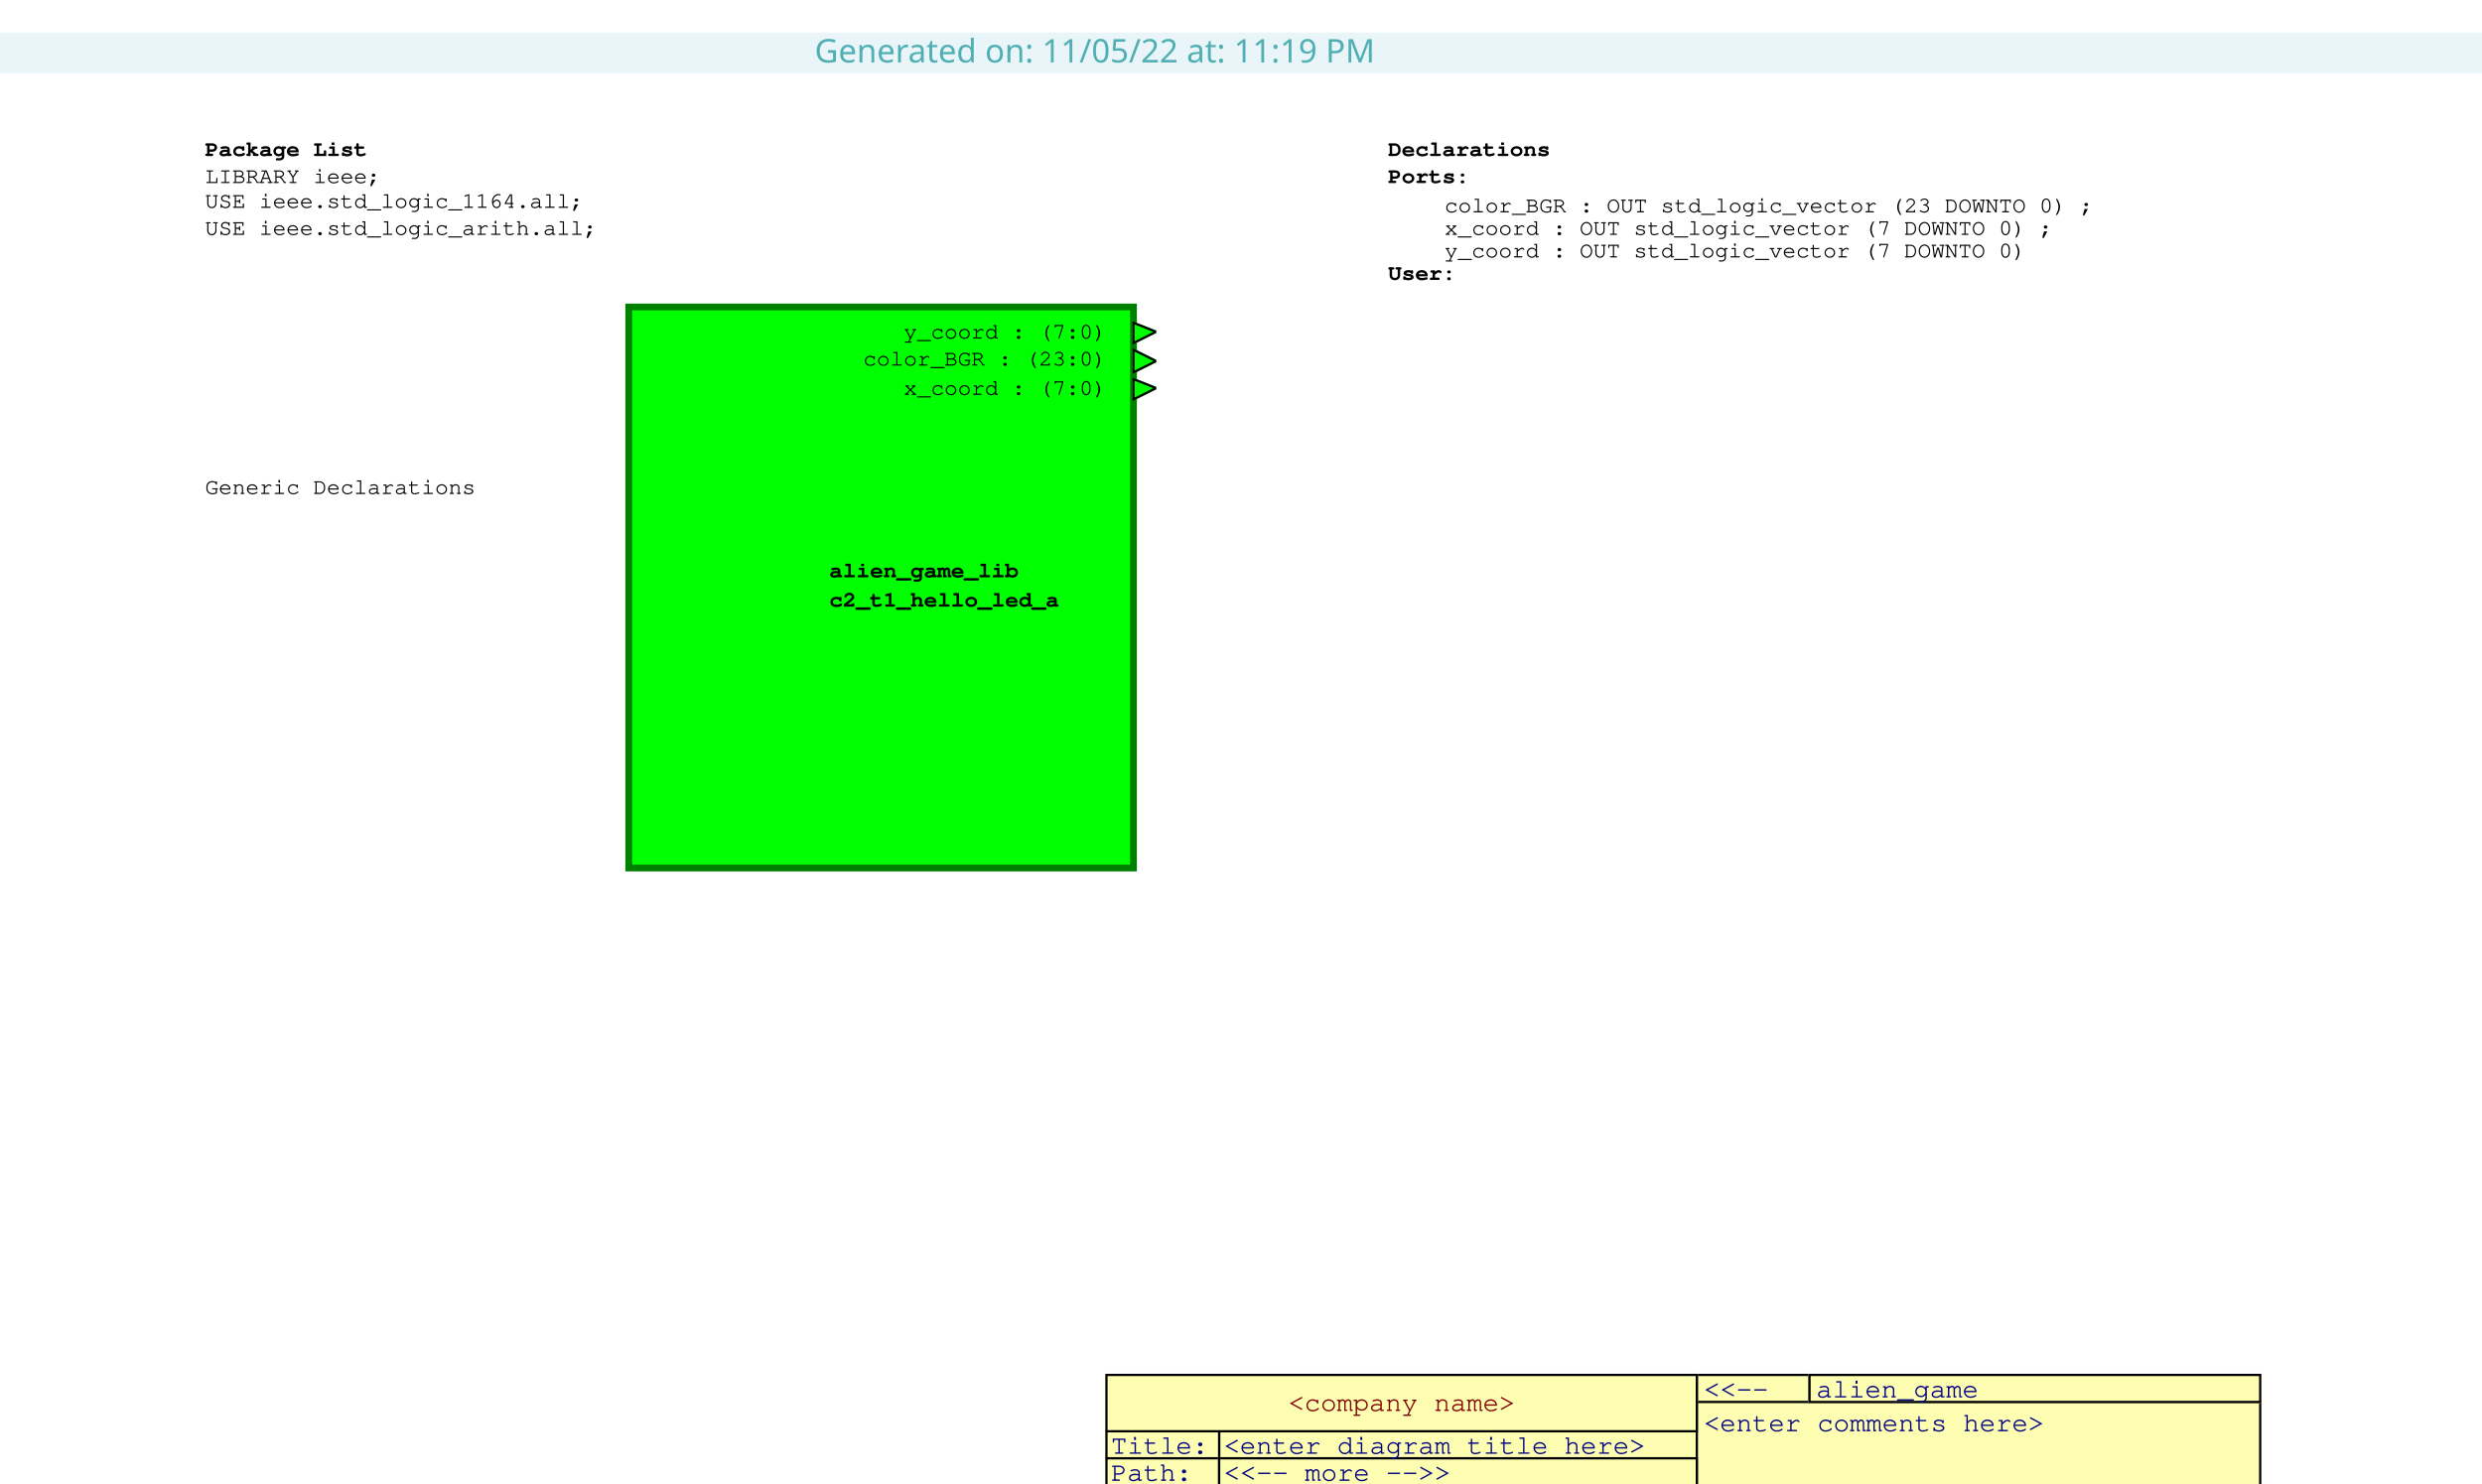
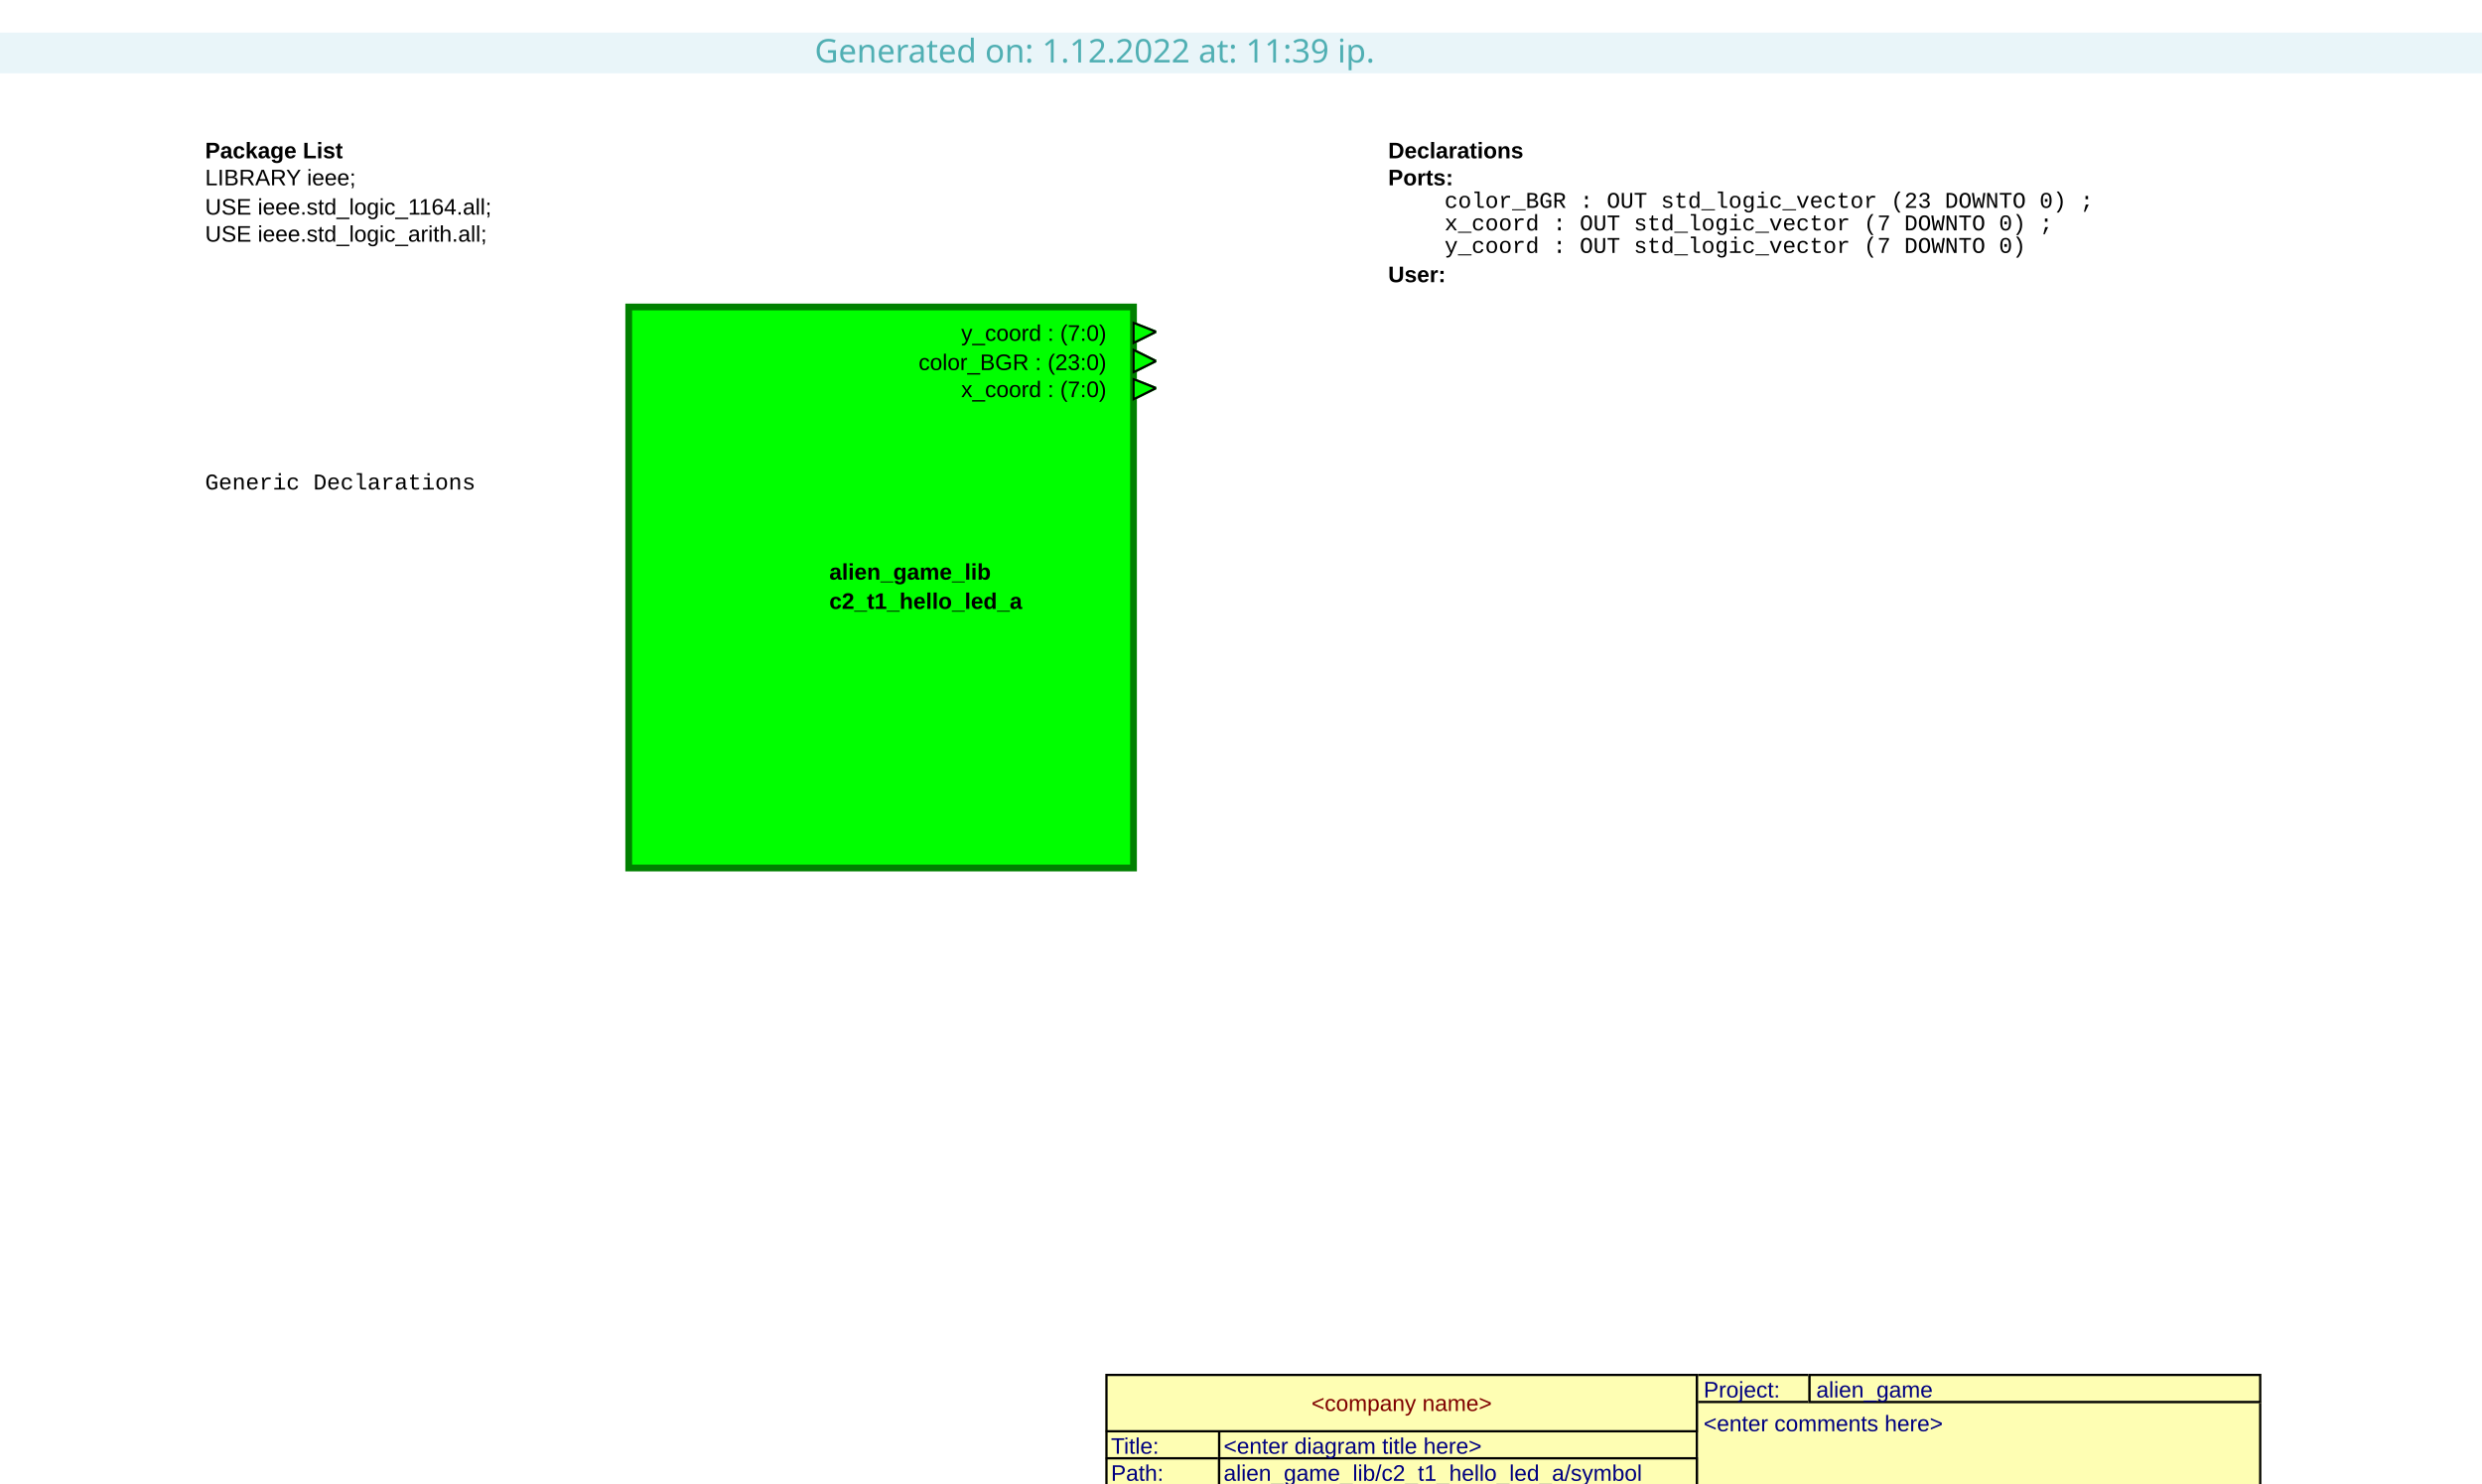
<svg xmlns="http://www.w3.org/2000/svg" version="1.1">
  <g id="viewport" transform="translate(0,-100)">
    <defs>
      <style type="text/css">
.allText {font-family:Sans-Serif;fill:darkcyan;}
.subTitleText {font-size:20;font-weight:bold;}
.normalText {font-size:15;}
.smallText {font-size:12;}
.boldText {font-weight:bold;}
.rightText {text-anchor:end;}
.centerText {text-anchor:middle;}
.dragRect {fill:darkcyan;stroke:none;opacity:0.4;}
</style>
      <symbol id="upArrow" overflow="visible" style="stroke:darkcyan;fill:darkcyan;stroke-width:1;" pointer-events="none">
        <polygon points="5,0 10,5 0,5 5,0" />
      </symbol>
      <symbol id="leftArrow" overflow="visible" style="stroke:darkcyan;fill:darkcyan;stroke-width:1;" pointer-events="none">
        <polygon points="0,5 5,0 5,10 0,5" />
      </symbol>
      <symbol id="rightArrow" overflow="visible" style="stroke:darkcyan;fill:darkcyan;stroke-width:1;" pointer-events="none">
        <polygon points="5,0 10,5 5,10 5,0" />
      </symbol>
      <symbol id="downArrow" overflow="visible" style="stroke:darkcyan;fill:darkcyan;stroke-width:1;" pointer-events="none">
        <polygon points="0,0 5,5 10,0 0,0" />
      </symbol>
    </defs>
    <svg id="mainMap" x="0" y="150" viewBox="0 0 917 617" width="912" height="512">
      <clipPath id="SVG_Clip">
        <rect x="0" y="0" width="917" height="617" />
      </clipPath>
      <g id="hds_models" style="clip-path:url(#SVG_Clip)">
        <rect id="r0" stroke="rgb(0,255,0)" fill="rgb(0,255,0)" stroke-width="1px" stroke-dasharray="" y="76px" x="188px" width="224px" height="249px" rx="0" ry="0" />
        <rect id="r0" stroke="rgb(0,128,0)" fill="none" stroke-width="3px" stroke-dasharray="" y="76px" x="188px" width="224px" height="249px" rx="0" ry="0" />
        <rect id="r0" stroke="rgb(254,254,179)" fill="rgb(254,254,179)" stroke-width="1px" stroke-dasharray="" y="600px" x="450px" width="212px" height="12px" rx="0" ry="0" />
        <rect id="r0" stroke="rgb(0,0,0)" fill="none" stroke-width="1px" stroke-dasharray="" y="600px" x="450px" width="212px" height="12px" rx="0" ry="0" />
        <rect id="r0" stroke="rgb(254,254,179)" fill="rgb(254,254,179)" stroke-width="1px" stroke-dasharray="" y="550px" x="662px" width="50px" height="12px" rx="0" ry="0" />
        <rect id="r0" stroke="rgb(0,0,0)" fill="none" stroke-width="1px" stroke-dasharray="" y="550px" x="662px" width="50px" height="12px" rx="0" ry="0" />
        <rect id="r0" stroke="rgb(254,254,179)" fill="rgb(254,254,179)" stroke-width="1px" stroke-dasharray="" y="575px" x="450px" width="212px" height="12px" rx="0" ry="0" />
        <rect id="r0" stroke="rgb(0,0,0)" fill="none" stroke-width="1px" stroke-dasharray="" y="575px" x="450px" width="212px" height="12px" rx="0" ry="0" />
        <rect id="r0" stroke="rgb(254,254,179)" fill="rgb(254,254,179)" stroke-width="1px" stroke-dasharray="" y="575px" x="400px" width="50px" height="12px" rx="0" ry="0" />
        <rect id="r0" stroke="rgb(0,0,0)" fill="none" stroke-width="1px" stroke-dasharray="" y="575px" x="400px" width="50px" height="12px" rx="0" ry="0" />
        <rect id="r0" stroke="rgb(254,254,179)" fill="rgb(254,254,179)" stroke-width="1px" stroke-dasharray="" y="562px" x="662px" width="250px" height="50px" rx="0" ry="0" />
        <rect id="r0" stroke="rgb(0,0,0)" fill="none" stroke-width="1px" stroke-dasharray="" y="562px" x="662px" width="250px" height="50px" rx="0" ry="0" />
        <rect id="r0" stroke="rgb(254,254,179)" fill="rgb(254,254,179)" stroke-width="1px" stroke-dasharray="" y="550px" x="712px" width="200px" height="12px" rx="0" ry="0" />
        <rect id="r0" stroke="rgb(0,0,0)" fill="none" stroke-width="1px" stroke-dasharray="" y="550px" x="712px" width="200px" height="12px" rx="0" ry="0" />
        <rect id="r0" stroke="rgb(254,254,179)" fill="rgb(254,254,179)" stroke-width="1px" stroke-dasharray="" y="550px" x="400px" width="262px" height="25px" rx="0" ry="0" />
        <rect id="r0" stroke="rgb(0,0,0)" fill="none" stroke-width="1px" stroke-dasharray="" y="550px" x="400px" width="262px" height="25px" rx="0" ry="0" />
        <rect id="r0" stroke="rgb(254,254,179)" fill="rgb(254,254,179)" stroke-width="1px" stroke-dasharray="" y="587px" x="400px" width="50px" height="13px" rx="0" ry="0" />
        <rect id="r0" stroke="rgb(0,0,0)" fill="none" stroke-width="1px" stroke-dasharray="" y="587px" x="400px" width="50px" height="13px" rx="0" ry="0" />
        <rect id="r0" stroke="rgb(254,254,179)" fill="rgb(254,254,179)" stroke-width="1px" stroke-dasharray="" y="600px" x="400px" width="50px" height="12px" rx="0" ry="0" />
        <rect id="r0" stroke="rgb(0,0,0)" fill="none" stroke-width="1px" stroke-dasharray="" y="600px" x="400px" width="50px" height="12px" rx="0" ry="0" />
        <rect id="r0" stroke="rgb(254,254,179)" fill="rgb(254,254,179)" stroke-width="1px" stroke-dasharray="" y="587px" x="450px" width="212px" height="13px" rx="0" ry="0" />
        <rect id="r0" stroke="rgb(0,0,0)" fill="none" stroke-width="1px" stroke-dasharray="" y="587px" x="450px" width="212px" height="13px" rx="0" ry="0" />
        <polyline id="r0" stroke="rgb(0,255,0)" fill="rgb(0,255,0)" stroke-width="1px" stroke-dasharray="" points="422, 87,412, 92,412, 83,422, 87" />
        <polyline id="r0" stroke="rgb(0,0,0)" fill="none" stroke-width="1px" stroke-dasharray="" points="422, 87,412, 92,412, 83,422, 87" />
        <polyline id="r0" stroke="rgb(0,255,0)" fill="rgb(0,255,0)" stroke-width="1px" stroke-dasharray="" points="422, 100,412, 105,412, 95,422, 100" />
        <polyline id="r0" stroke="rgb(0,0,0)" fill="none" stroke-width="1px" stroke-dasharray="" points="422, 100,412, 105,412, 95,422, 100" />
        <polyline id="r0" stroke="rgb(0,255,0)" fill="rgb(0,255,0)" stroke-width="1px" stroke-dasharray="" points="422, 112,412, 117,412, 108,422, 112" />
        <polyline id="r0" stroke="rgb(0,0,0)" fill="none" stroke-width="1px" stroke-dasharray="" points="422, 112,412, 117,412, 108,422, 112" />
-         <text x="0" y="9" font-family="courier" fill="rgb(0,0,0)" font-weight="800" font-size="10" text-anchor="start">Package List</text>
-         <text x="0" y="21" font-family="courier" fill="rgb(0,0,0)" font-size="10" text-anchor="start">LIBRARY ieee;</text>
-         <text x="0" y="32" font-family="courier" fill="rgb(0,0,0)" font-size="10" text-anchor="start">USE ieee.std_logic_1164.all;</text>
-         <text x="0" y="44" font-family="courier" fill="rgb(0,0,0)" font-size="10" text-anchor="start">USE ieee.std_logic_arith.all;</text>
-         <text x="525" y="9" font-family="courier" fill="rgb(0,0,0)" font-weight="800" font-size="10" text-anchor="start">Declarations</text>
-         <text x="525" y="21" font-family="courier" fill="rgb(0,0,0)" font-weight="800" font-size="10" text-anchor="start">Ports:</text>
-         <text x="525" y="64" font-family="courier" fill="rgb(0,0,0)" font-weight="800" font-size="10" text-anchor="start">User:</text>
-         <text x="277" y="196" font-family="courier" fill="rgb(0,0,0)" font-weight="800" font-size="10" text-anchor="start">alien_game_lib</text>
-         <text x="277" y="209" font-family="courier" fill="rgb(0,0,0)" font-weight="800" font-size="10" text-anchor="start">c2_t1_hello_led_a</text>
-         <text x="0" y="159" font-family="courier" fill="rgb(0,0,0)" font-size="10" text-anchor="start">Generic Declarations</text>
-         <text x="400" y="90" font-family="courier" fill="rgb(0,0,0)" font-size="10" text-anchor="end">y_coord : (7:0)</text>
-         <text x="550" y="54" font-family="courier" fill="rgb(0,0,0)" font-size="10" text-anchor="start">y_coord   : OUT    std_logic_vector (7 DOWNTO 0)</text>
-         <text x="400" y="102" font-family="courier" fill="rgb(0,0,0)" font-size="10" text-anchor="end">color_BGR : (23:0)</text>
-         <text x="550" y="34" font-family="courier" fill="rgb(0,0,0)" font-size="10" text-anchor="start">color_BGR : OUT    std_logic_vector (23 DOWNTO 0) ;</text>
-         <text x="400" y="115" font-family="courier" fill="rgb(0,0,0)" font-size="10" text-anchor="end">x_coord : (7:0)</text>
-         <text x="550" y="44" font-family="courier" fill="rgb(0,0,0)" font-size="10" text-anchor="start">x_coord   : OUT    std_logic_vector (7 DOWNTO 0) ;</text>
-         <text x="452" y="610" font-family="courier" fill="rgb(0,0,127)" font-size="12" text-anchor="start">by mqange on 07 loka 2022</text>
-         <text x="665" y="560" font-family="courier" fill="rgb(0,0,127)" font-size="12" text-anchor="start">  &lt;&lt;--</text>
-         <text x="452" y="585" font-family="courier" fill="rgb(0,0,127)" font-size="12" text-anchor="start">&lt;enter diagram title here&gt;</text>
-         <text x="402" y="585" font-family="courier" fill="rgb(0,0,127)" font-size="12" text-anchor="start">Title:</text>
-         <text x="665" y="575" font-family="courier" fill="rgb(0,0,127)" font-size="12" text-anchor="start">&lt;enter comments here&gt;</text>
-         <text x="715" y="560" font-family="courier" fill="rgb(0,0,127)" font-size="12" text-anchor="start">alien_game</text>
-         <text x="531" y="566" font-family="courier" fill="rgb(127,0,0)" font-size="12" text-anchor="middle">&lt;company name&gt;</text>
-         <text x="402" y="597" font-family="courier" fill="rgb(0,0,127)" font-size="12" text-anchor="start">Path:</text>
-         <text x="402" y="610" font-family="courier" fill="rgb(0,0,127)" font-size="12" text-anchor="start">  &lt;&lt;--</text>
-         <text x="452" y="597" font-family="courier" fill="rgb(0,0,127)" font-size="12" text-anchor="start">  &lt;&lt;-- more --&gt;&gt;</text>
+         <text x="0" y="10" font-family="arial" fill="rgb(0,0,0)" font-weight="800" font-size="10" text-anchor="start">Package List</text>
+         <text x="0" y="22" font-family="arial" fill="rgb(0,0,0)" font-size="10" text-anchor="start">LIBRARY ieee;</text>
+         <text x="0" y="35" font-family="arial" fill="rgb(0,0,0)" font-size="10" text-anchor="start">USE ieee.std_logic_1164.all;</text>
+         <text x="0" y="47" font-family="arial" fill="rgb(0,0,0)" font-size="10" text-anchor="start">USE ieee.std_logic_arith.all;</text>
+         <text x="525" y="10" font-family="arial" fill="rgb(0,0,0)" font-weight="800" font-size="10" text-anchor="start">Declarations</text>
+         <text x="525" y="22" font-family="arial" fill="rgb(0,0,0)" font-weight="800" font-size="10" text-anchor="start">Ports:</text>
+         <text x="525" y="65" font-family="arial" fill="rgb(0,0,0)" font-weight="800" font-size="10" text-anchor="start">User:</text>
+         <text x="277" y="197" font-family="arial" fill="rgb(0,0,0)" font-weight="800" font-size="10" text-anchor="start">alien_game_lib</text>
+         <text x="277" y="210" font-family="arial" fill="rgb(0,0,0)" font-weight="800" font-size="10" text-anchor="start">c2_t1_hello_led_a</text>
+         <text x="0" y="157" font-family="Courier New" fill="rgb(0,0,0)" font-size="10" text-anchor="start">Generic Declarations</text>
+         <text x="400" y="91" font-family="arial" fill="rgb(0,0,0)" font-size="10" text-anchor="end">y_coord : (7:0)</text>
+         <text x="550" y="52" font-family="Courier New" fill="rgb(0,0,0)" font-size="10" text-anchor="start">y_coord   : OUT    std_logic_vector (7 DOWNTO 0)</text>
+         <text x="400" y="104" font-family="arial" fill="rgb(0,0,0)" font-size="10" text-anchor="end">color_BGR : (23:0)</text>
+         <text x="550" y="32" font-family="Courier New" fill="rgb(0,0,0)" font-size="10" text-anchor="start">color_BGR : OUT    std_logic_vector (23 DOWNTO 0) ;</text>
+         <text x="400" y="116" font-family="arial" fill="rgb(0,0,0)" font-size="10" text-anchor="end">x_coord : (7:0)</text>
+         <text x="550" y="42" font-family="Courier New" fill="rgb(0,0,0)" font-size="10" text-anchor="start">x_coord   : OUT    std_logic_vector (7 DOWNTO 0) ;</text>
+         <text x="452" y="610" font-family="Arial" fill="rgb(0,0,128)" font-size="10" text-anchor="start">by mqange on 07 loka 2022</text>
+         <text x="665" y="560" font-family="Arial" fill="rgb(0,0,128)" font-size="10" text-anchor="start">Project:</text>
+         <text x="452" y="585" font-family="Arial" fill="rgb(0,0,128)" font-size="10" text-anchor="start">&lt;enter diagram title here&gt;</text>
+         <text x="402" y="585" font-family="Arial" fill="rgb(0,0,128)" font-size="10" text-anchor="start">Title:</text>
+         <text x="665" y="575" font-family="Arial" fill="rgb(0,0,128)" font-size="10" text-anchor="start">&lt;enter comments here&gt;</text>
+         <text x="715" y="560" font-family="Arial" fill="rgb(0,0,128)" font-size="10" text-anchor="start">alien_game</text>
+         <text x="531" y="566" font-family="Arial" fill="rgb(127,0,0)" font-size="10" text-anchor="middle">&lt;company name&gt;</text>
+         <text x="402" y="597" font-family="Arial" fill="rgb(0,0,128)" font-size="10" text-anchor="start">Path:</text>
+         <text x="402" y="610" font-family="Arial" fill="rgb(0,0,128)" font-size="10" text-anchor="start">Edited:</text>
+         <text x="452" y="597" font-family="Arial" fill="rgb(0,0,128)" font-size="10" text-anchor="start">alien_game_lib/c2_t1_hello_led_a/symbol</text>
      </g>
    </svg>
    <g id="titlebox">
      <g id="genTime" class="allText normalText">
-         <text class="allText smallText" x="300" y="123">Generated on: 11/05/22 at: 11:19 PM</text>
+         <text class="allText smallText" x="300" y="123">Generated on:  1.12.2022 at: 11:39 ip.</text>
      </g>
      <rect stroke="none" fill="rgb(200,230,240)" opacity="0.4" y="112" x="0" width="914" height="15" />
    </g>
  </g>
</svg>
